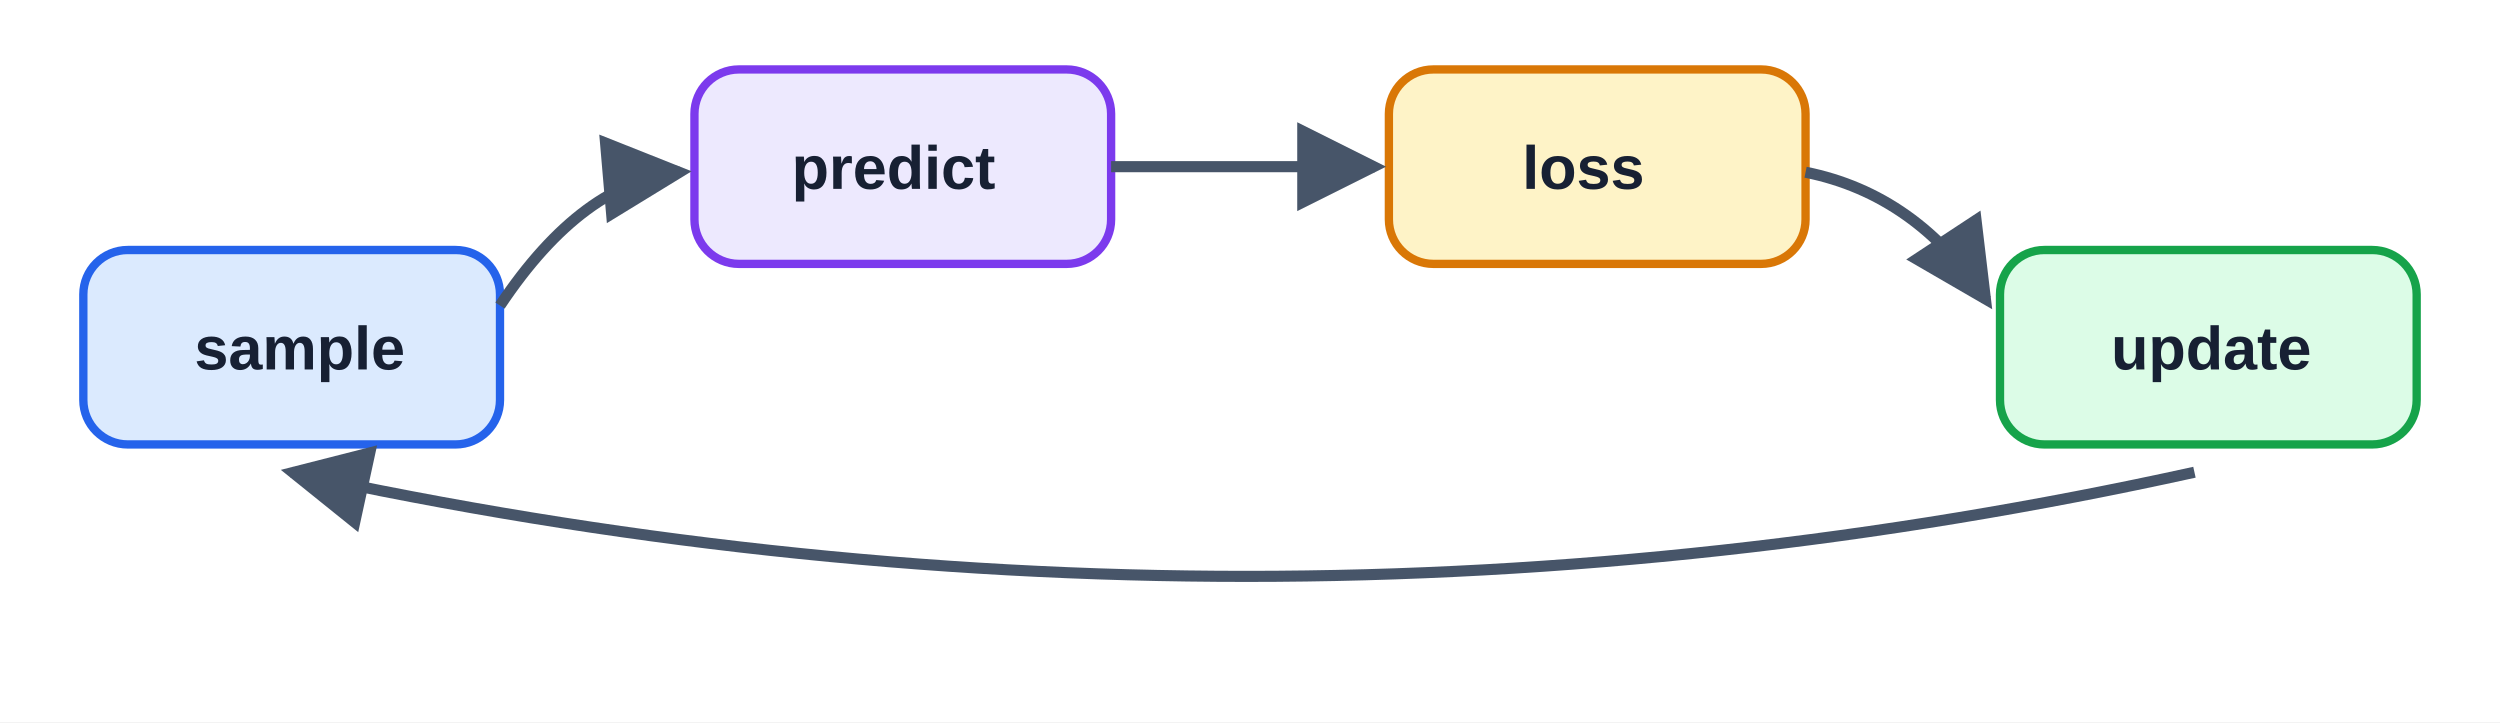
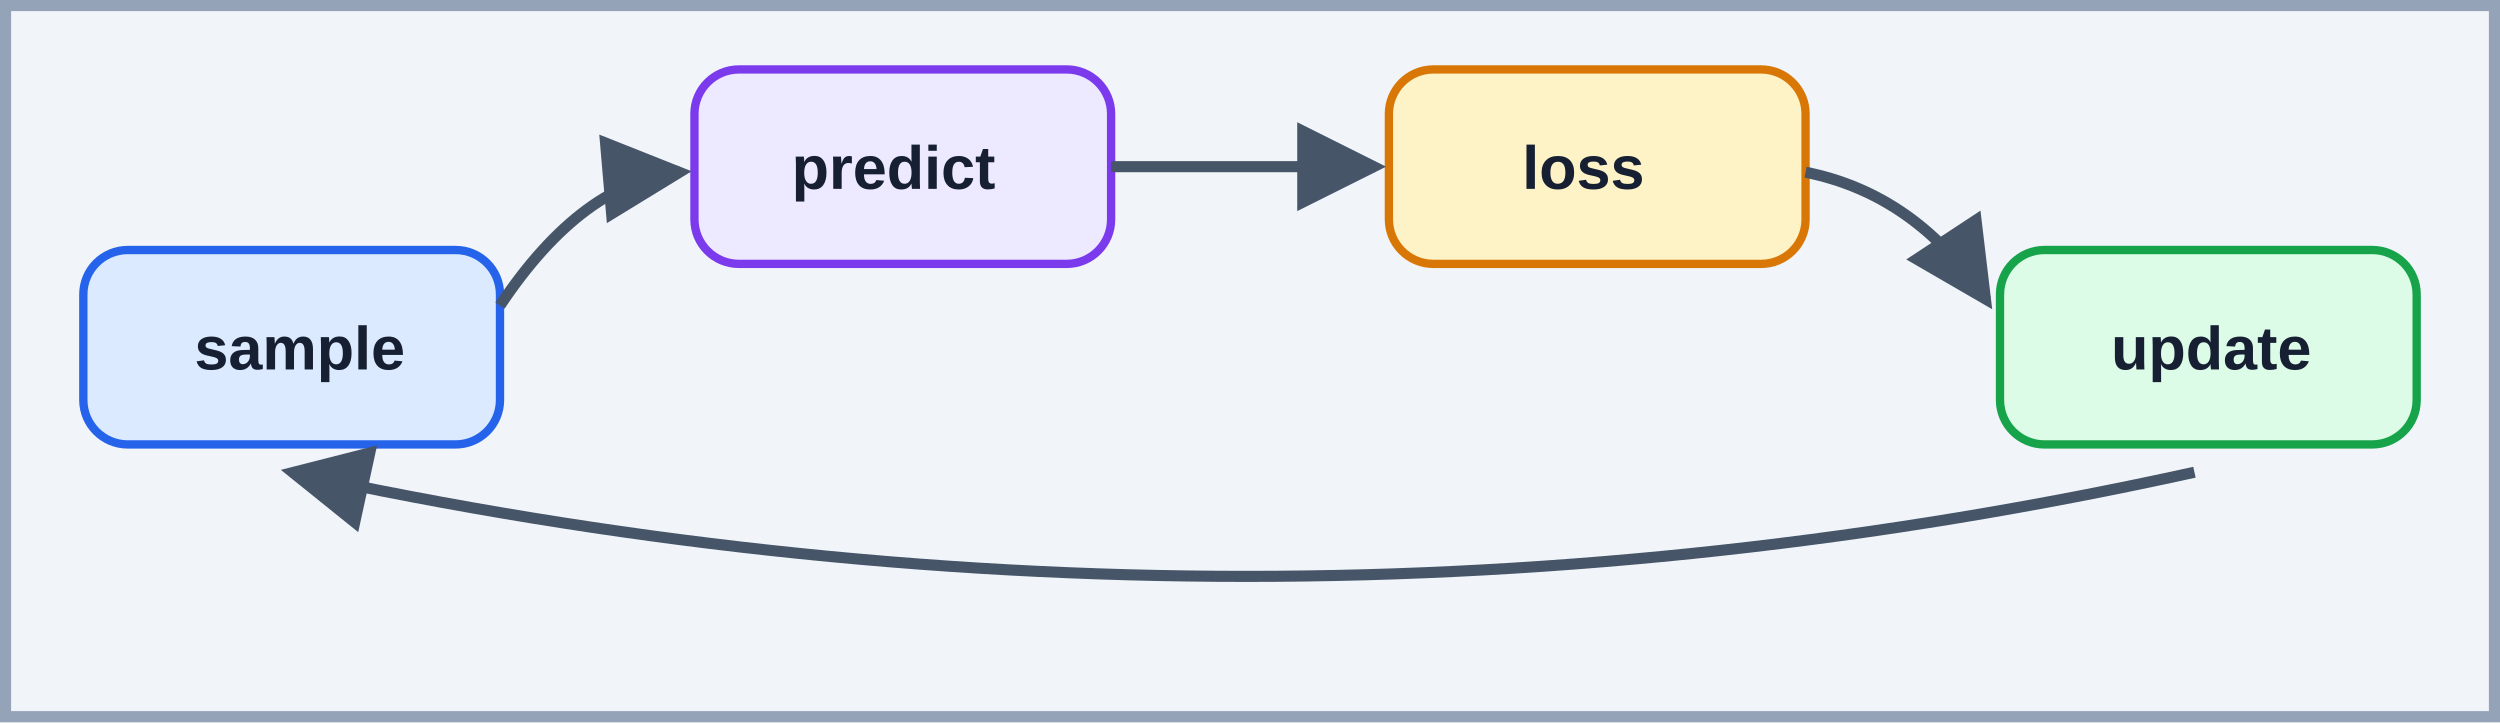
<svg xmlns="http://www.w3.org/2000/svg" width="900" height="260" viewBox="0 0 900 260">
-   <rect width="900" height="100%" fill="#ffffff" />
+   <rect x="2" y="2" width="896" height="256" fill="#f1f5f9" stroke="#94a3b8" stroke-width="4" />
  <style>text{font-family:Arial,sans-serif;fill:#172033;font-size:22px;font-weight:bold}.a{fill:none;stroke:#475569;stroke-width:4;marker-end:url(#m)}</style>
  <defs>
    <marker id="m" markerWidth="8" markerHeight="8" refX="7" refY="4" orient="auto">
      <path d="M0,0 L8,4 L0,8 Z" fill="#475569" />
    </marker>
  </defs>
  <g stroke-width="3">
    <rect x="30" y="90" width="150" height="70" rx="16" fill="#dbeafe" stroke="#2563eb" />
    <rect x="250" y="25" width="150" height="70" rx="16" fill="#ede9fe" stroke="#7c3aed" />
    <rect x="500" y="25" width="150" height="70" rx="16" fill="#fef3c7" stroke="#d97706" />
    <rect x="720" y="90" width="150" height="70" rx="16" fill="#dcfce7" stroke="#16a34a" />
  </g>
  <text x="70" y="133">sample</text>
  <text x="285" y="68">predict</text>
  <text x="548" y="68">loss</text>
  <text x="760" y="133">update</text>
  <path d="M180 110 Q210 65 245 62" class="a" />
  <path d="M400 60 L495 60" class="a" />
  <path d="M650 62 Q690 70 715 108" class="a" />
  <path d="M790 170 Q450 245 105 170" class="a" />
</svg>
